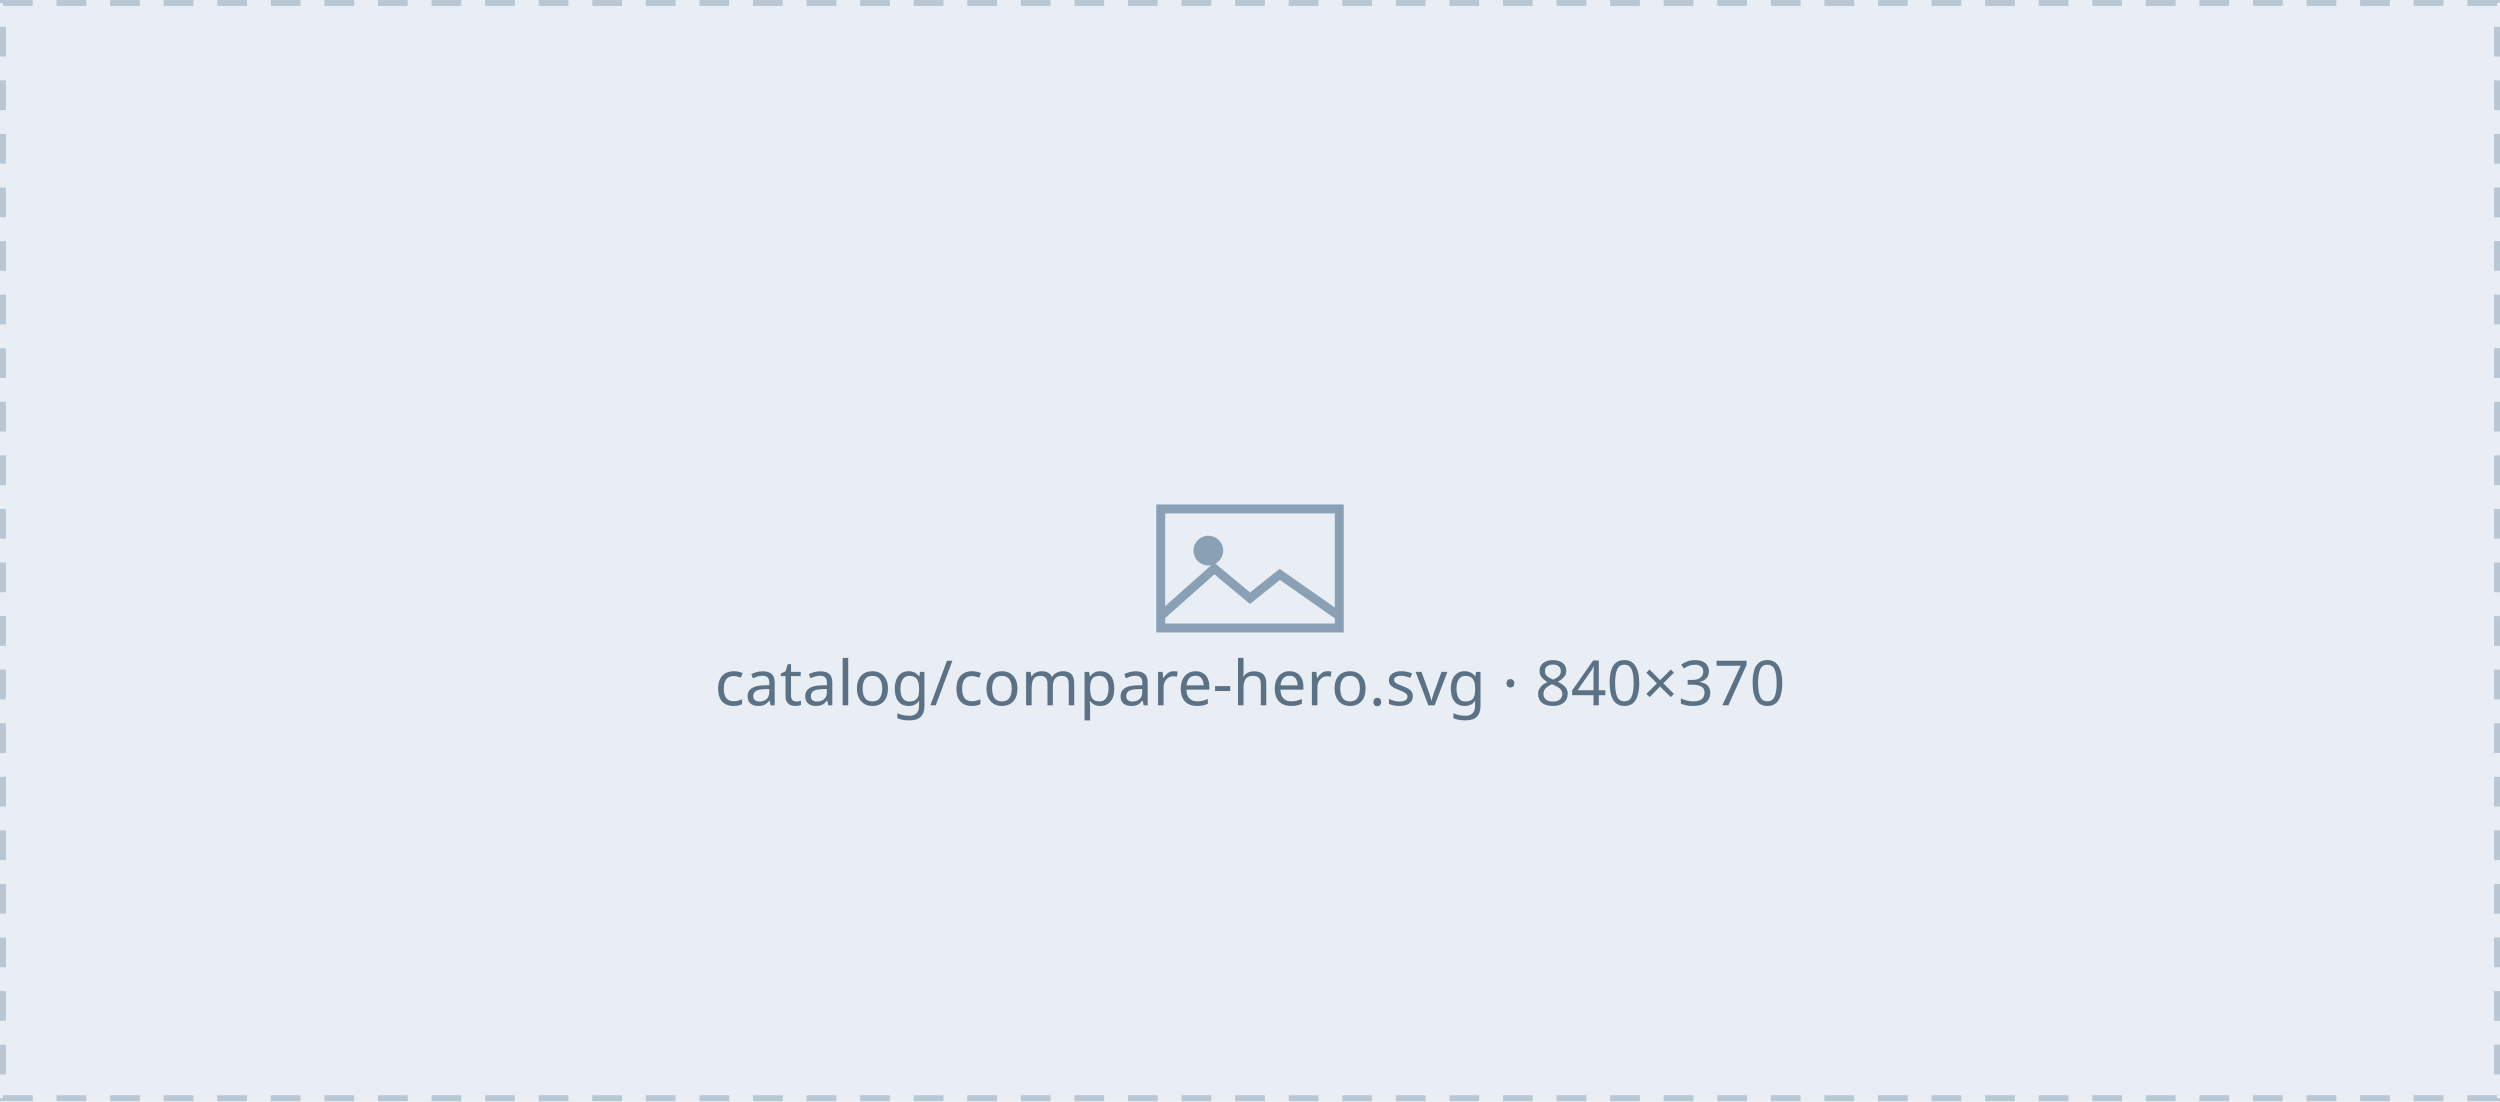
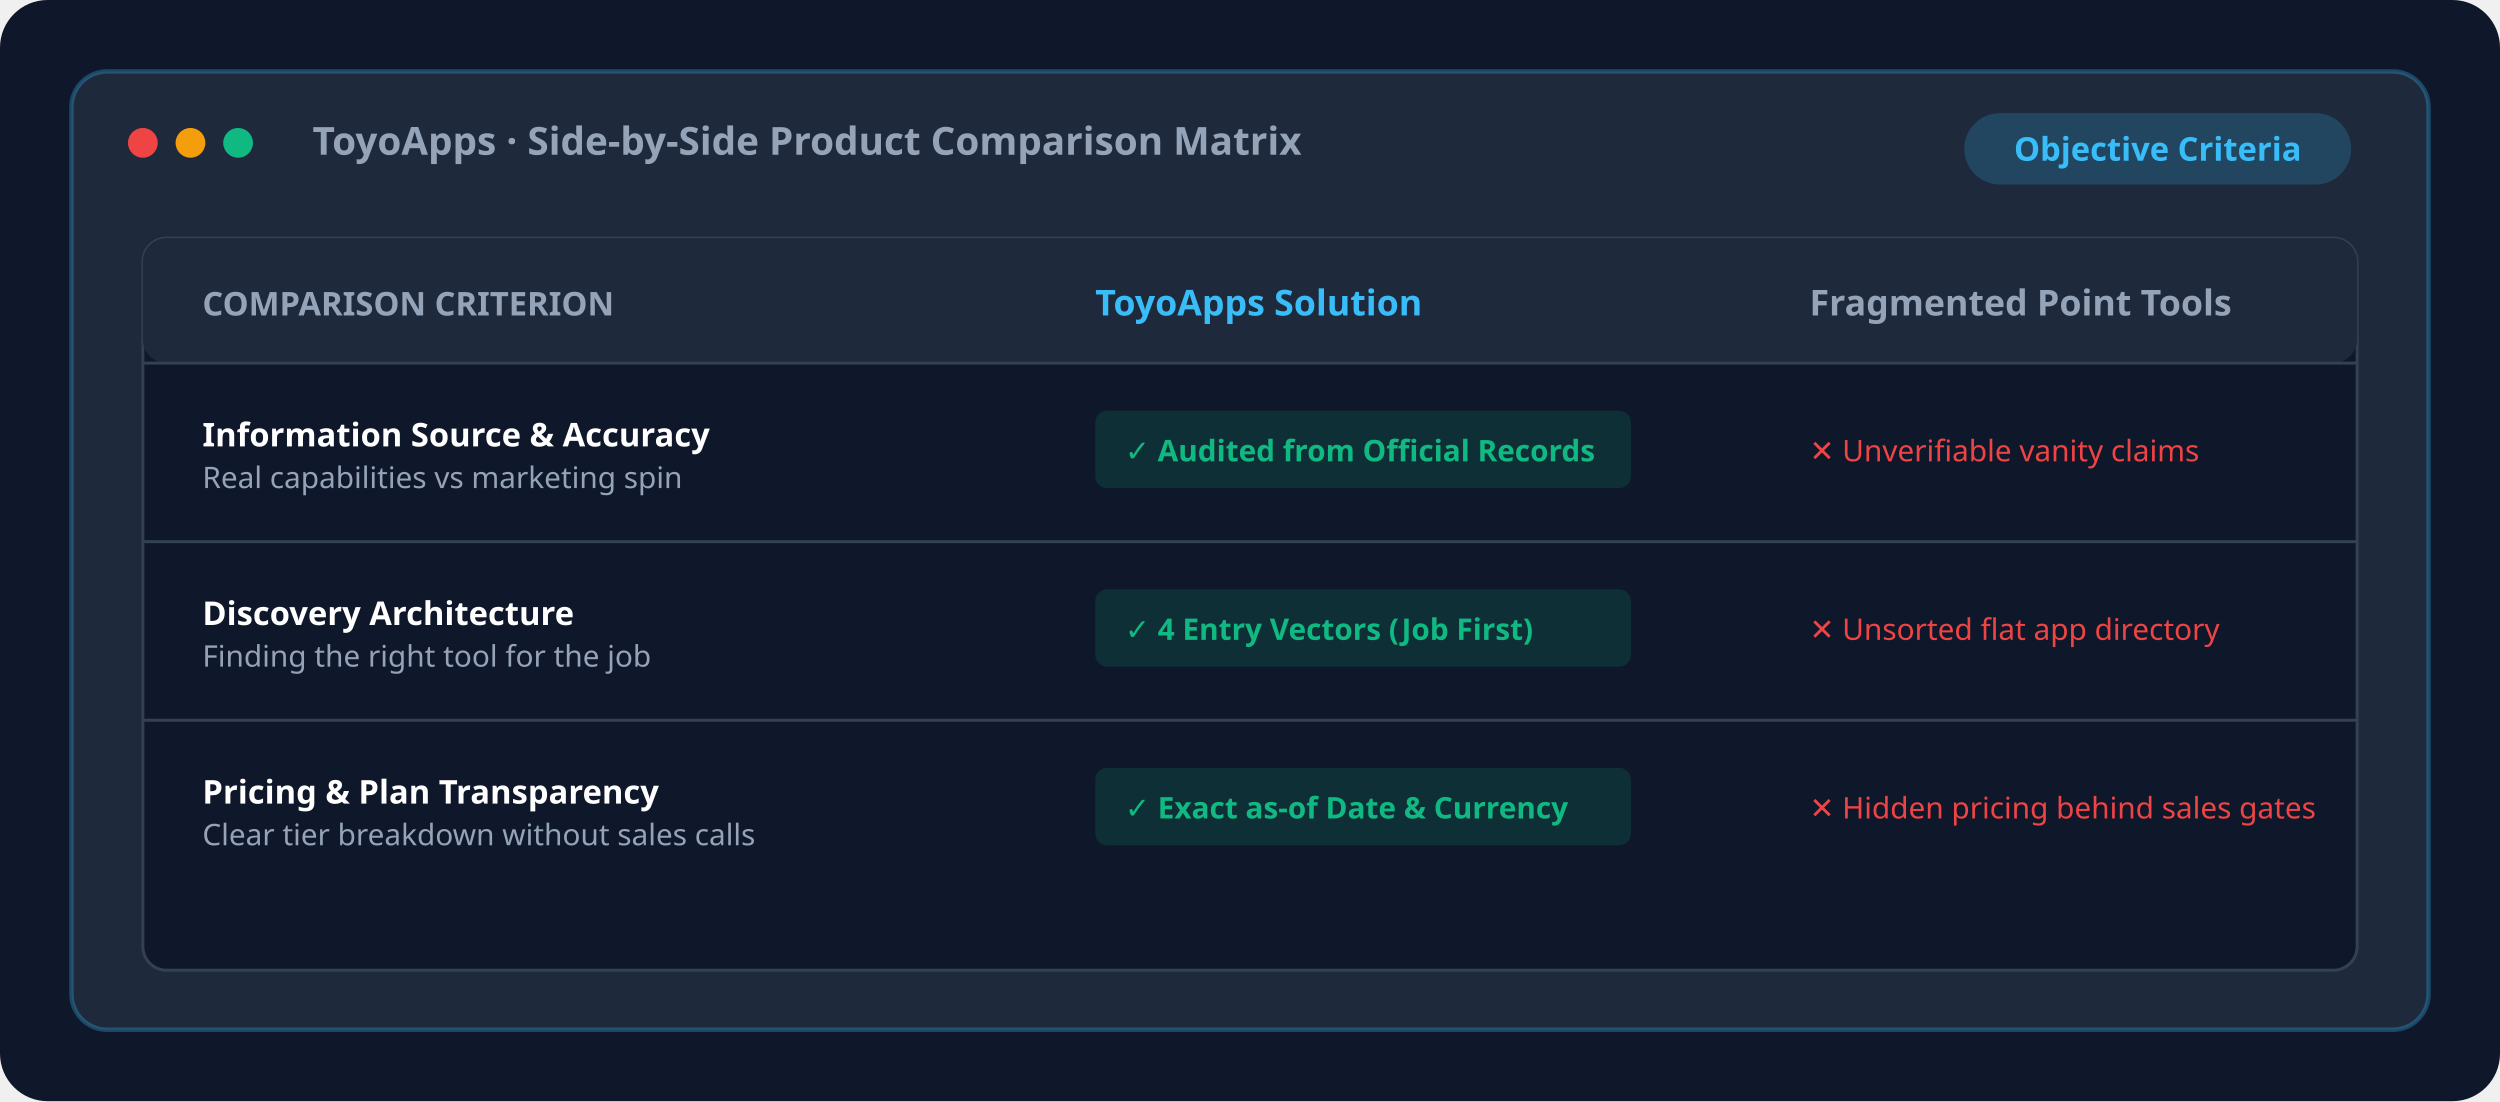
- <svg xmlns="http://www.w3.org/2000/svg" width="840" height="370" viewBox="0 0 840 370">
-   <rect width="100%" height="100%" fill="#e8eef4" />
-   <rect x="1" y="1" width="838" height="368" fill="none" stroke="#b9c7d4" stroke-width="2" stroke-dasharray="10 8" />
-   <path d="M390 171h60v40h-60z" fill="none" stroke="#8aa0b4" stroke-width="3" />
-   <circle cx="406" cy="185" r="5" fill="#8aa0b4" />
-   <path d="M390 207l18-16 12 10 10-8 20 14" fill="none" stroke="#8aa0b4" stroke-width="3" />
-   <text x="50%" y="237" text-anchor="middle" font-family="system-ui,sans-serif" font-size="21" fill="#5b7186">catalog/compare-hero.svg · 840×370</text>
+ <svg xmlns="http://www.w3.org/2000/svg" width="840" height="370" viewBox="0 0 840 370" fill="none">
+   <rect width="840" height="370" rx="16" fill="#0F172A" />
+   <rect x="24" y="24" width="792" height="322" rx="12" fill="#1E293B" stroke="#38BDF8" stroke-width="1.5" stroke-opacity="0.3" />
+   <circle cx="48" cy="48" r="5" fill="#EF4444" />
+   <circle cx="64" cy="48" r="5" fill="#F59E0B" />
+   <circle cx="80" cy="48" r="5" fill="#10B981" />
+   <text x="105" y="52" fill="#94A3B8" font-size="13" font-family="system-ui, sans-serif" font-weight="600">ToyoApps · Side-by-Side Product Comparison Matrix</text>
+   <rect x="660" y="38" width="130" height="24" rx="12" fill="#38BDF8" fill-opacity="0.2" />
+   <text x="725" y="54" fill="#38BDF8" font-size="11" font-family="system-ui, sans-serif" font-weight="600" text-anchor="middle">Objective Criteria</text>
+   <g transform="translate(48, 80)">
+     <rect width="744" height="246" rx="8" fill="#0F172A" stroke="#334155" stroke-width="1" />
+     <rect width="744" height="42" rx="8" fill="#1E293B" />
+     <text x="20" y="26" fill="#94A3B8" font-size="11" font-weight="bold" font-family="system-ui">COMPARISON CRITERION</text>
+     <text x="320" y="26" fill="#38BDF8" font-size="12" font-weight="bold" font-family="system-ui">ToyoApps Solution</text>
+     <text x="560" y="26" fill="#94A3B8" font-size="12" font-weight="bold" font-family="system-ui">Fragmented Point Tools</text>
+     <line x1="0" y1="42" x2="744" y2="42" stroke="#334155" stroke-width="1" />
+     <text x="20" y="70" fill="#FFFFFF" font-size="11" font-weight="600" font-family="system-ui">Information Source &amp; Accuracy</text>
+     <text x="20" y="84" fill="#94A3B8" font-size="10" font-family="system-ui">Real capabilities vs marketing spin</text>
+     <rect x="320" y="58" width="180" height="26" rx="4" fill="#10B981" fill-opacity="0.15" />
+     <text x="330" y="75" fill="#10B981" font-size="10" font-weight="bold" font-family="system-ui">✓ Audited from Official Records</text>
+     <text x="560" y="75" fill="#EF4444" font-size="10" font-family="system-ui">✕ Unverifiable vanity claims</text>
+     <line x1="0" y1="102" x2="744" y2="102" stroke="#334155" stroke-width="1" />
+     <text x="20" y="130" fill="#FFFFFF" font-size="11" font-weight="600" font-family="system-ui">Discovery Architecture</text>
+     <text x="20" y="144" fill="#94A3B8" font-size="10" font-family="system-ui">Finding the right tool for the job</text>
+     <rect x="320" y="118" width="180" height="26" rx="4" fill="#10B981" fill-opacity="0.15" />
+     <text x="330" y="135" fill="#10B981" font-size="10" font-weight="bold" font-family="system-ui">✓ 4 Entry Vectors (Job First)</text>
+     <text x="560" y="135" fill="#EF4444" font-size="10" font-family="system-ui">✕ Unsorted flat app directory</text>
+     <line x1="0" y1="162" x2="744" y2="162" stroke="#334155" stroke-width="1" />
+     <text x="20" y="190" fill="#FFFFFF" font-size="11" font-weight="600" font-family="system-ui">Pricing &amp; Plan Transparency</text>
+     <text x="20" y="204" fill="#94A3B8" font-size="10" font-family="system-ui">Clear tier breakdown without sales calls</text>
+     <rect x="320" y="178" width="180" height="26" rx="4" fill="#10B981" fill-opacity="0.15" />
+     <text x="330" y="195" fill="#10B981" font-size="10" font-weight="bold" font-family="system-ui">✓ Exact as-of Date &amp; Currency</text>
+     <text x="560" y="195" fill="#EF4444" font-size="10" font-family="system-ui">✕ Hidden pricing behind sales gates</text>
+   </g>
</svg>
